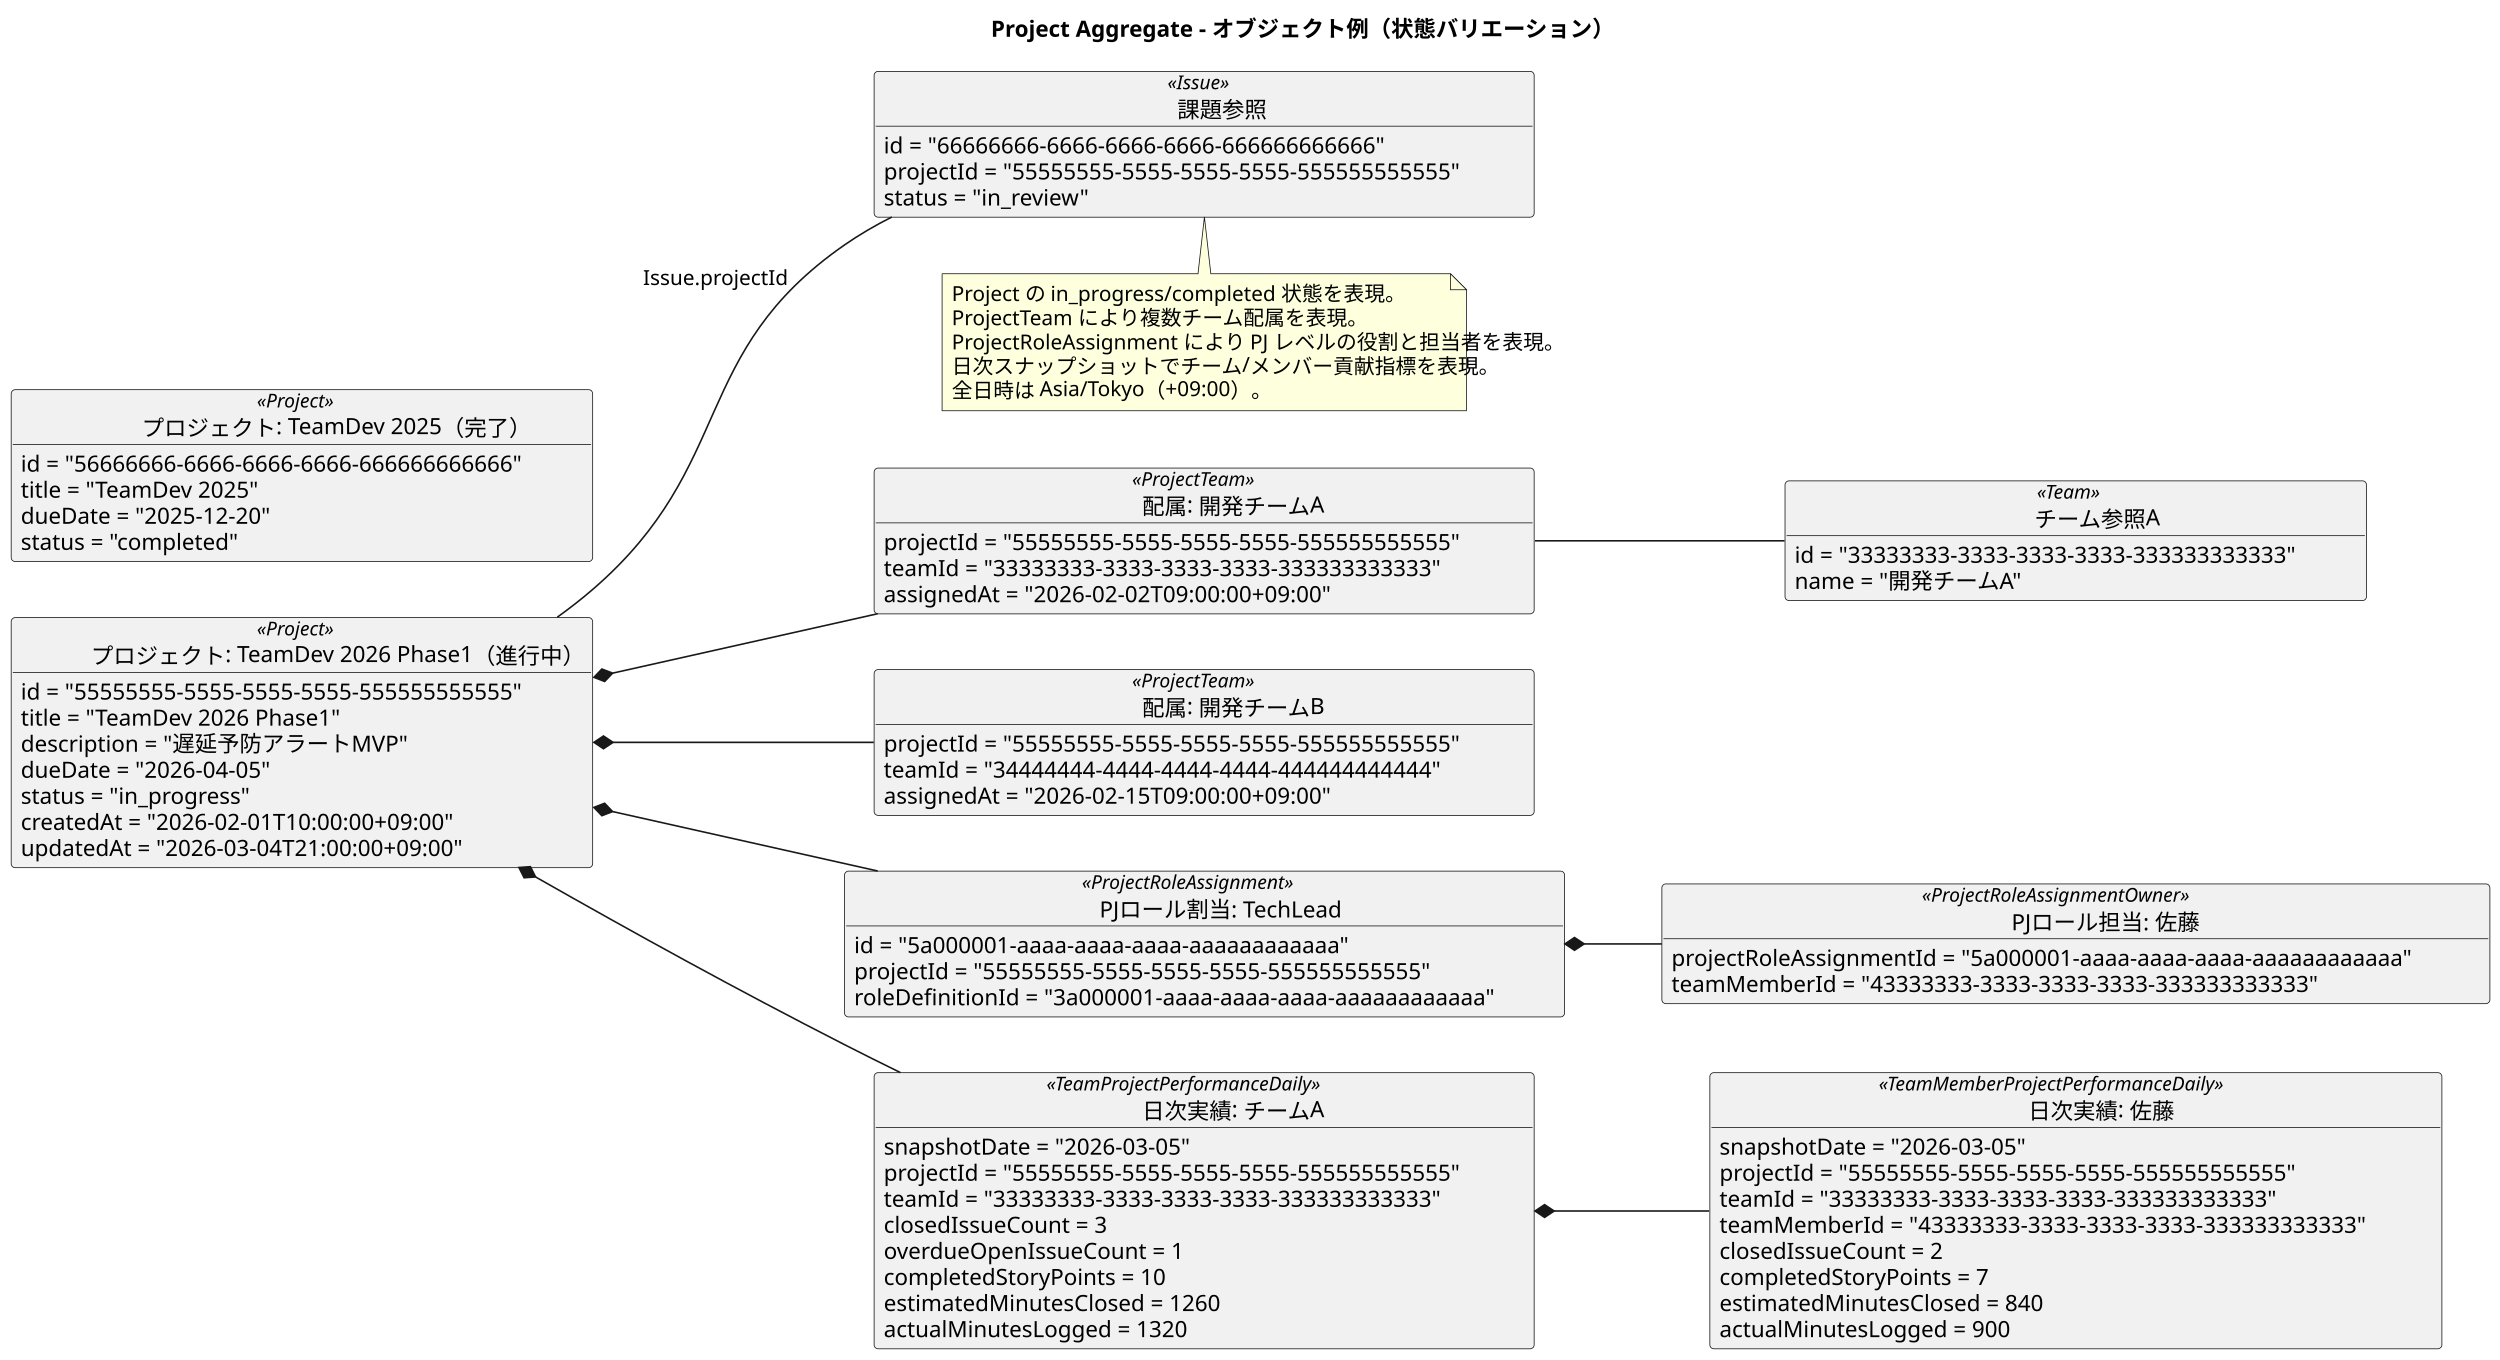
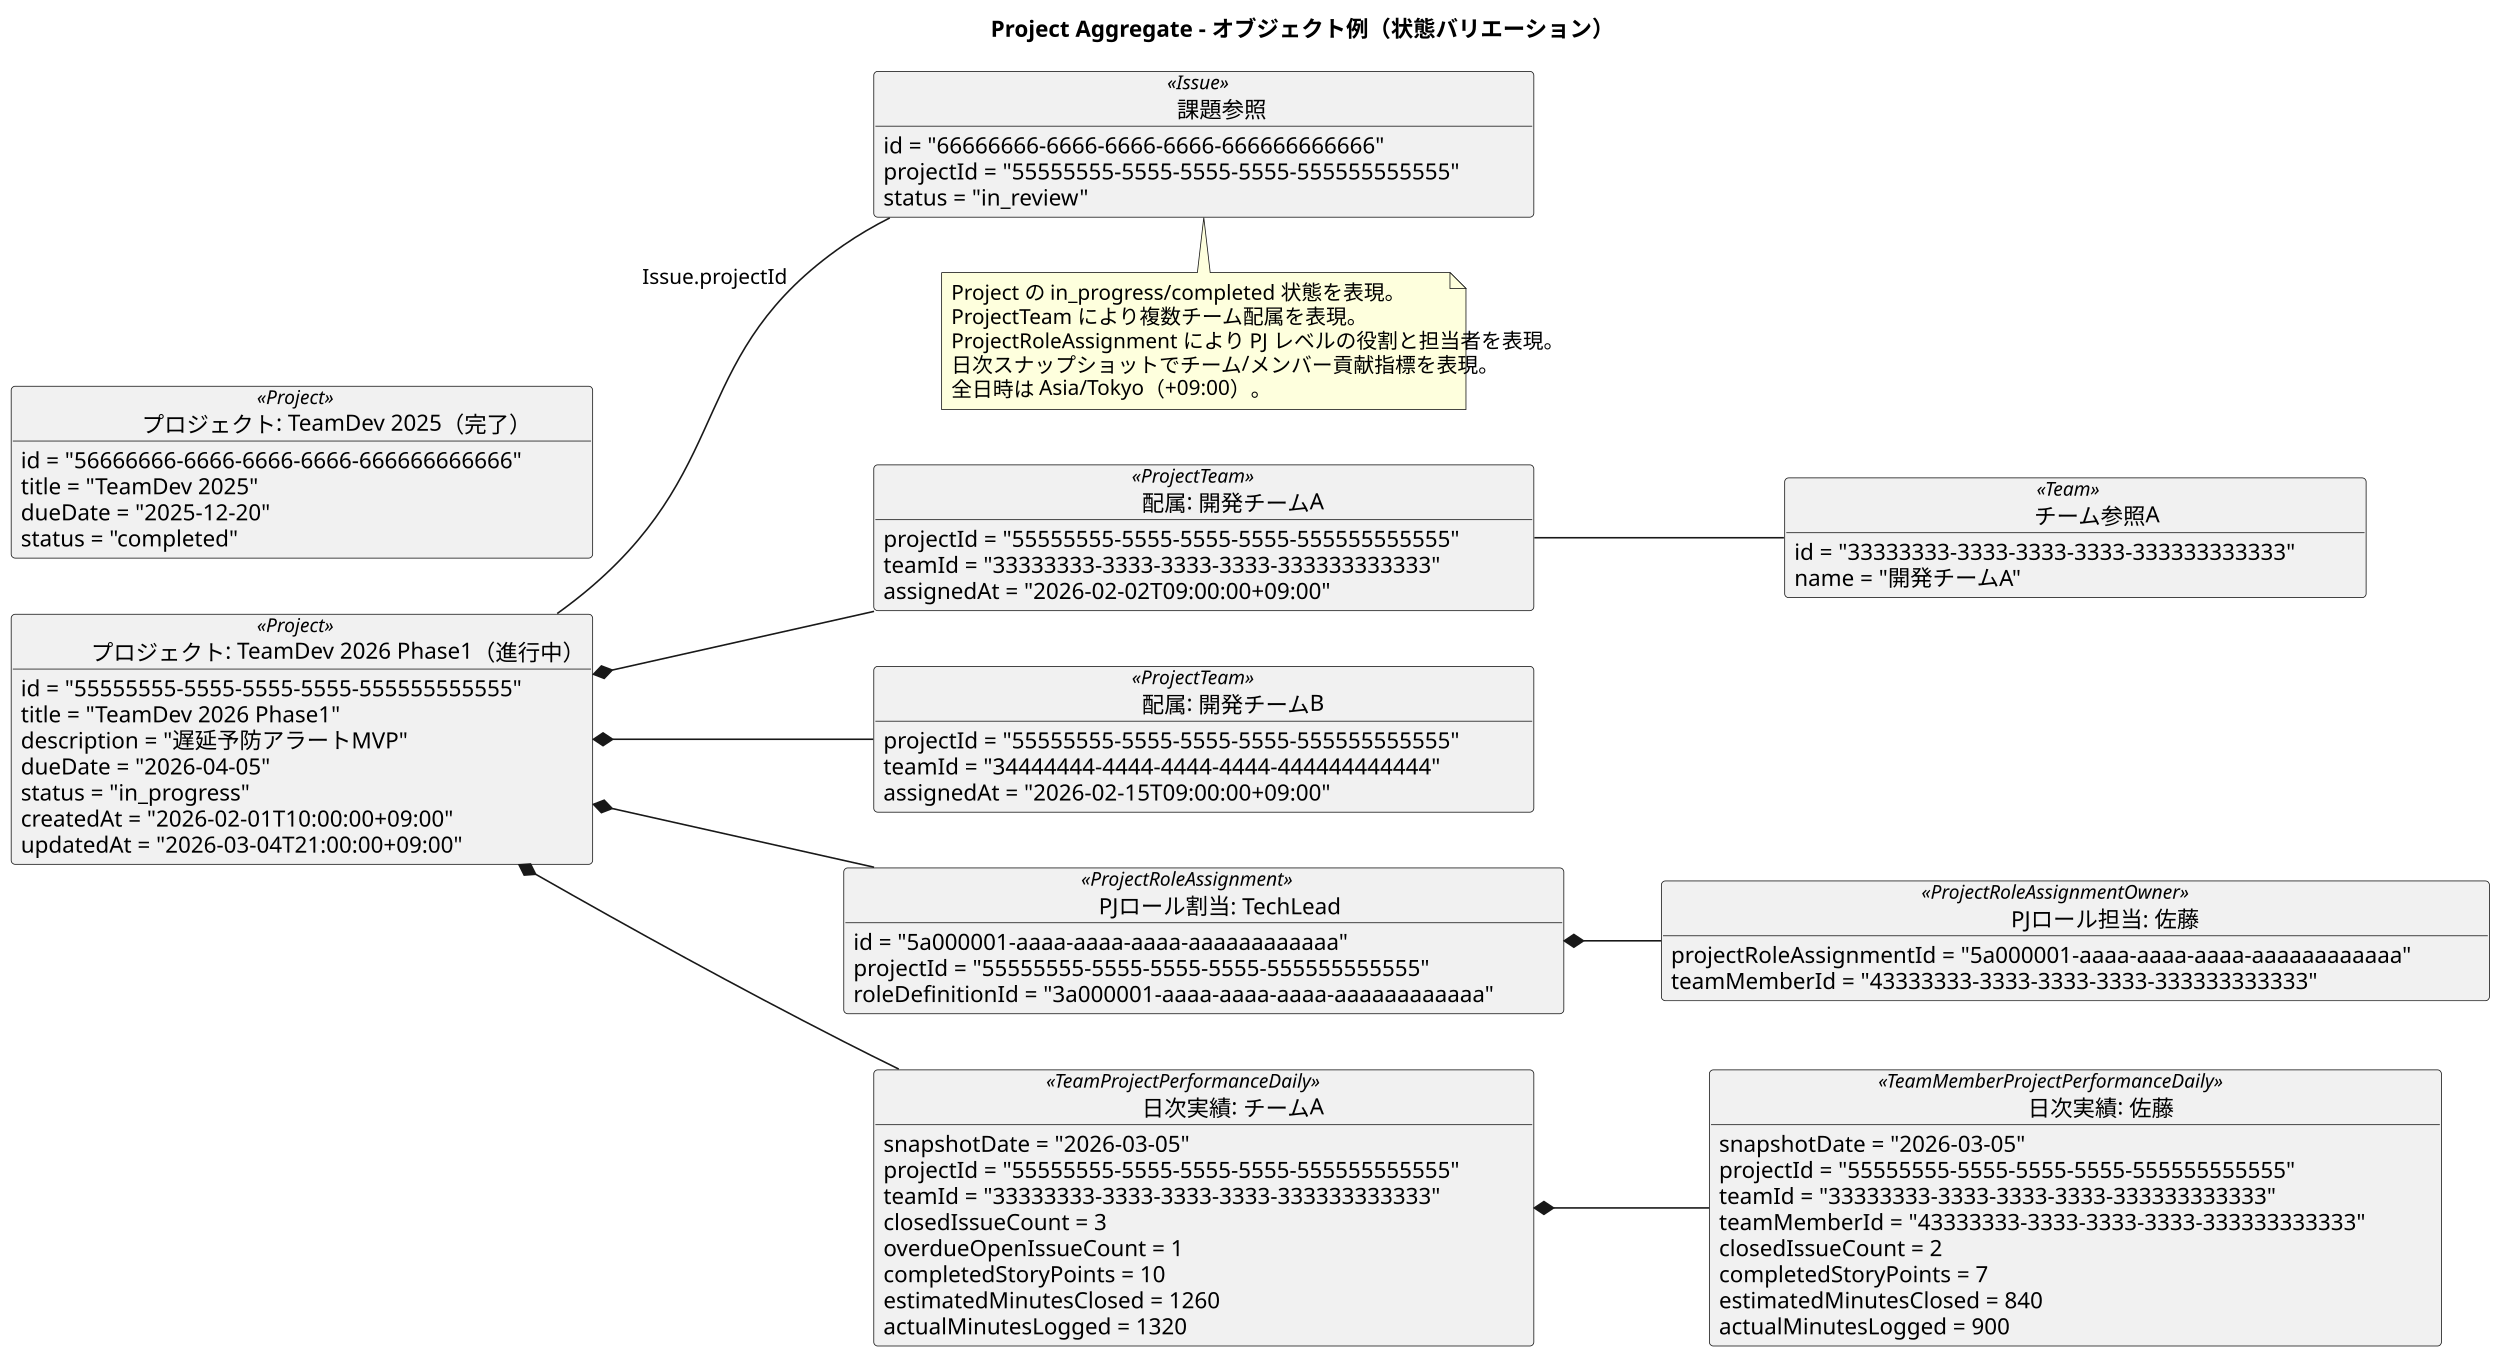
- <svg xmlns="http://www.w3.org/2000/svg" contentStyleType="text/css" data-diagram-type="CLASS" height="850px" preserveAspectRatio="none" style="width:1563px;height:850px;background:#FFFFFF;" version="1.1" viewBox="0 0 1563 850" width="1563px" zoomAndPan="magnify">
+ <svg xmlns="http://www.w3.org/2000/svg" contentStyleType="text/css" data-diagram-type="CLASS" height="848px" preserveAspectRatio="none" style="width:1563px;height:848px;background:#FFFFFF;" version="1.1" viewBox="0 0 1563 848" width="1563px" zoomAndPan="magnify">
  <defs />
  <g>
    <g class="title" data-source-line="1">
-       <text fill="#000000" font-family="sans-serif" font-size="14" font-weight="bold" lengthAdjust="spacing" textLength="310.659" x="619.511" y="22.995">Project Aggregate - オブジェクト例（状態バリエーション）</text>
+       <text fill="#000000" font-family="sans-serif" font-size="14" font-weight="bold" lengthAdjust="spacing" textLength="310.659" x="619.361" y="22.995">Project Aggregate - オブジェクト例（状態バリエーション）</text>
    </g>
    <g class="entity" data-qualified-name="project_in_progress" data-source-line="7" id="ent0002">
-       <rect fill="#F1F1F1" height="156.344" rx="2.5" ry="2.5" style="stroke:#181818;stroke-width:0.5;" width="363.524" x="7" y="386.127" />
-       <text fill="#000000" font-family="sans-serif" font-size="12" font-style="italic" lengthAdjust="spacing" textLength="56.344" x="160.59" y="397.266">«Project»</text>
-       <text fill="#000000" font-family="sans-serif" font-size="14" lengthAdjust="spacing" textLength="263.881" x="56.822" y="415.091">プロジェクト: TeamDev 2026 Phase1（進行中）</text>
-       <line style="stroke:#181818;stroke-width:0.5;" x1="8" x2="369.524" y1="420.393" y2="420.393" />
-       <text fill="#000000" font-family="sans-serif" font-size="14" lengthAdjust="spacing" textLength="351.524" x="13" y="437.388">id = "55555555-5555-5555-5555-555555555555"</text>
-       <text fill="#000000" font-family="sans-serif" font-size="14" lengthAdjust="spacing" textLength="223.18" x="13" y="453.685">title = "TeamDev 2026 Phase1"</text>
-       <text fill="#000000" font-family="sans-serif" font-size="14" lengthAdjust="spacing" textLength="208.66" x="13" y="469.981">description = "遅延予防アラートMVP"</text>
-       <text fill="#000000" font-family="sans-serif" font-size="14" lengthAdjust="spacing" textLength="174.706" x="13" y="486.278">dueDate = "2026-04-05"</text>
-       <text fill="#000000" font-family="sans-serif" font-size="14" lengthAdjust="spacing" textLength="157.343" x="13" y="502.575">status = "in_progress"</text>
-       <text fill="#000000" font-family="sans-serif" font-size="14" lengthAdjust="spacing" textLength="307.077" x="13" y="518.872">createdAt = "2026-02-01T10:00:00+09:00"</text>
-       <text fill="#000000" font-family="sans-serif" font-size="14" lengthAdjust="spacing" textLength="311.657" x="13" y="535.169">updatedAt = "2026-03-04T21:00:00+09:00"</text>
+       <rect fill="#F1F1F1" height="156.344" rx="2.5" ry="2.5" style="stroke:#181818;stroke-width:0.5;" width="363.524" x="7" y="384.037" />
+       <text fill="#000000" font-family="sans-serif" font-size="12" font-style="italic" lengthAdjust="spacing" textLength="56.344" x="160.59" y="395.176">«Project»</text>
+       <text fill="#000000" font-family="sans-serif" font-size="14" lengthAdjust="spacing" textLength="263.881" x="56.822" y="413.001">プロジェクト: TeamDev 2026 Phase1（進行中）</text>
+       <line style="stroke:#181818;stroke-width:0.5;" x1="8" x2="369.524" y1="418.303" y2="418.303" />
+       <text fill="#000000" font-family="sans-serif" font-size="14" lengthAdjust="spacing" textLength="351.524" x="13" y="435.298">id = "55555555-5555-5555-5555-555555555555"</text>
+       <text fill="#000000" font-family="sans-serif" font-size="14" lengthAdjust="spacing" textLength="223.18" x="13" y="451.595">title = "TeamDev 2026 Phase1"</text>
+       <text fill="#000000" font-family="sans-serif" font-size="14" lengthAdjust="spacing" textLength="208.66" x="13" y="467.891">description = "遅延予防アラートMVP"</text>
+       <text fill="#000000" font-family="sans-serif" font-size="14" lengthAdjust="spacing" textLength="174.706" x="13" y="484.188">dueDate = "2026-04-05"</text>
+       <text fill="#000000" font-family="sans-serif" font-size="14" lengthAdjust="spacing" textLength="157.343" x="13" y="500.485">status = "in_progress"</text>
+       <text fill="#000000" font-family="sans-serif" font-size="14" lengthAdjust="spacing" textLength="307.077" x="13" y="516.782">createdAt = "2026-02-01T10:00:00+09:00"</text>
+       <text fill="#000000" font-family="sans-serif" font-size="14" lengthAdjust="spacing" textLength="311.657" x="13" y="533.079">updatedAt = "2026-03-04T21:00:00+09:00"</text>
    </g>
    <g class="entity" data-qualified-name="project_completed" data-source-line="17" id="ent0003">
-       <rect fill="#F1F1F1" height="107.453" rx="2.5" ry="2.5" style="stroke:#181818;stroke-width:0.5;" width="363.524" x="7" y="243.627" />
-       <text fill="#000000" font-family="sans-serif" font-size="12" font-style="italic" lengthAdjust="spacing" textLength="56.344" x="160.59" y="254.766">«Project»</text>
-       <text fill="#000000" font-family="sans-serif" font-size="14" lengthAdjust="spacing" textLength="200.32" x="88.602" y="272.591">プロジェクト: TeamDev 2025（完了）</text>
-       <line style="stroke:#181818;stroke-width:0.5;" x1="8" x2="369.524" y1="277.893" y2="277.893" />
-       <text fill="#000000" font-family="sans-serif" font-size="14" lengthAdjust="spacing" textLength="351.524" x="13" y="294.888">id = "56666666-6666-6666-6666-666666666666"</text>
-       <text fill="#000000" font-family="sans-serif" font-size="14" lengthAdjust="spacing" textLength="168.02" x="13" y="311.185">title = "TeamDev 2025"</text>
-       <text fill="#000000" font-family="sans-serif" font-size="14" lengthAdjust="spacing" textLength="174.706" x="13" y="327.481">dueDate = "2025-12-20"</text>
-       <text fill="#000000" font-family="sans-serif" font-size="14" lengthAdjust="spacing" textLength="150.808" x="13" y="343.778">status = "completed"</text>
+       <rect fill="#F1F1F1" height="107.453" rx="2.5" ry="2.5" style="stroke:#181818;stroke-width:0.5;" width="363.524" x="7" y="241.477" />
+       <text fill="#000000" font-family="sans-serif" font-size="12" font-style="italic" lengthAdjust="spacing" textLength="56.344" x="160.59" y="252.616">«Project»</text>
+       <text fill="#000000" font-family="sans-serif" font-size="14" lengthAdjust="spacing" textLength="200.32" x="88.602" y="270.441">プロジェクト: TeamDev 2025（完了）</text>
+       <line style="stroke:#181818;stroke-width:0.5;" x1="8" x2="369.524" y1="275.743" y2="275.743" />
+       <text fill="#000000" font-family="sans-serif" font-size="14" lengthAdjust="spacing" textLength="351.524" x="13" y="292.738">id = "56666666-6666-6666-6666-666666666666"</text>
+       <text fill="#000000" font-family="sans-serif" font-size="14" lengthAdjust="spacing" textLength="168.02" x="13" y="309.035">title = "TeamDev 2025"</text>
+       <text fill="#000000" font-family="sans-serif" font-size="14" lengthAdjust="spacing" textLength="174.706" x="13" y="325.331">dueDate = "2025-12-20"</text>
+       <text fill="#000000" font-family="sans-serif" font-size="14" lengthAdjust="spacing" textLength="150.808" x="13" y="341.628">status = "completed"</text>
    </g>
    <g class="entity" data-qualified-name="project_team_a" data-source-line="24" id="ent0004">
-       <rect fill="#F1F1F1" height="91.156" rx="2.5" ry="2.5" style="stroke:#181818;stroke-width:0.5;" width="412.661" x="546.5" y="292.627" />
-       <text fill="#000000" font-family="sans-serif" font-size="12" font-style="italic" lengthAdjust="spacing" textLength="90.1" x="707.781" y="303.766">«ProjectTeam»</text>
-       <text fill="#000000" font-family="sans-serif" font-size="14" lengthAdjust="spacing" textLength="77.554" x="714.054" y="321.591">配属: 開発チームA</text>
-       <line style="stroke:#181818;stroke-width:0.5;" x1="547.5" x2="958.161" y1="326.893" y2="326.893" />
-       <text fill="#000000" font-family="sans-serif" font-size="14" lengthAdjust="spacing" textLength="400.661" x="552.5" y="343.888">projectId = "55555555-5555-5555-5555-555555555555"</text>
-       <text fill="#000000" font-family="sans-serif" font-size="14" lengthAdjust="spacing" textLength="388.083" x="552.5" y="360.185">teamId = "33333333-3333-3333-3333-333333333333"</text>
-       <text fill="#000000" font-family="sans-serif" font-size="14" lengthAdjust="spacing" textLength="315.759" x="552.5" y="376.481">assignedAt = "2026-02-02T09:00:00+09:00"</text>
+       <rect fill="#F1F1F1" height="91.156" rx="2.5" ry="2.5" style="stroke:#181818;stroke-width:0.5;" width="412.661" x="546.28" y="290.627" />
+       <text fill="#000000" font-family="sans-serif" font-size="12" font-style="italic" lengthAdjust="spacing" textLength="90.1" x="707.561" y="301.766">«ProjectTeam»</text>
+       <text fill="#000000" font-family="sans-serif" font-size="14" lengthAdjust="spacing" textLength="77.554" x="713.834" y="319.591">配属: 開発チームA</text>
+       <line style="stroke:#181818;stroke-width:0.5;" x1="547.28" x2="957.941" y1="324.893" y2="324.893" />
+       <text fill="#000000" font-family="sans-serif" font-size="14" lengthAdjust="spacing" textLength="400.661" x="552.28" y="341.888">projectId = "55555555-5555-5555-5555-555555555555"</text>
+       <text fill="#000000" font-family="sans-serif" font-size="14" lengthAdjust="spacing" textLength="388.083" x="552.28" y="358.185">teamId = "33333333-3333-3333-3333-333333333333"</text>
+       <text fill="#000000" font-family="sans-serif" font-size="14" lengthAdjust="spacing" textLength="315.759" x="552.28" y="374.481">assignedAt = "2026-02-02T09:00:00+09:00"</text>
    </g>
    <g class="entity" data-qualified-name="project_team_b" data-source-line="30" id="ent0005">
-       <rect fill="#F1F1F1" height="91.156" rx="2.5" ry="2.5" style="stroke:#181818;stroke-width:0.5;" width="412.661" x="546.5" y="418.627" />
-       <text fill="#000000" font-family="sans-serif" font-size="12" font-style="italic" lengthAdjust="spacing" textLength="90.1" x="707.781" y="429.766">«ProjectTeam»</text>
-       <text fill="#000000" font-family="sans-serif" font-size="14" lengthAdjust="spacing" textLength="77.581" x="714.04" y="447.591">配属: 開発チームB</text>
-       <line style="stroke:#181818;stroke-width:0.5;" x1="547.5" x2="958.161" y1="452.893" y2="452.893" />
-       <text fill="#000000" font-family="sans-serif" font-size="14" lengthAdjust="spacing" textLength="400.661" x="552.5" y="469.888">projectId = "55555555-5555-5555-5555-555555555555"</text>
-       <text fill="#000000" font-family="sans-serif" font-size="14" lengthAdjust="spacing" textLength="388.083" x="552.5" y="486.185">teamId = "34444444-4444-4444-4444-444444444444"</text>
-       <text fill="#000000" font-family="sans-serif" font-size="14" lengthAdjust="spacing" textLength="315.759" x="552.5" y="502.481">assignedAt = "2026-02-15T09:00:00+09:00"</text>
+       <rect fill="#F1F1F1" height="91.156" rx="2.5" ry="2.5" style="stroke:#181818;stroke-width:0.5;" width="412.661" x="546.28" y="416.627" />
+       <text fill="#000000" font-family="sans-serif" font-size="12" font-style="italic" lengthAdjust="spacing" textLength="90.1" x="707.561" y="427.766">«ProjectTeam»</text>
+       <text fill="#000000" font-family="sans-serif" font-size="14" lengthAdjust="spacing" textLength="77.581" x="713.82" y="445.591">配属: 開発チームB</text>
+       <line style="stroke:#181818;stroke-width:0.5;" x1="547.28" x2="957.941" y1="450.893" y2="450.893" />
+       <text fill="#000000" font-family="sans-serif" font-size="14" lengthAdjust="spacing" textLength="400.661" x="552.28" y="467.888">projectId = "55555555-5555-5555-5555-555555555555"</text>
+       <text fill="#000000" font-family="sans-serif" font-size="14" lengthAdjust="spacing" textLength="388.083" x="552.28" y="484.185">teamId = "34444444-4444-4444-4444-444444444444"</text>
+       <text fill="#000000" font-family="sans-serif" font-size="14" lengthAdjust="spacing" textLength="315.759" x="552.28" y="500.481">assignedAt = "2026-02-15T09:00:00+09:00"</text>
    </g>
    <g class="entity" data-qualified-name="project_role_techlead" data-source-line="36" id="ent0006">
-       <rect fill="#F1F1F1" height="91.156" rx="2.5" ry="2.5" style="stroke:#181818;stroke-width:0.5;" width="450.177" x="528" y="544.627" />
-       <text fill="#000000" font-family="sans-serif" font-size="12" font-style="italic" lengthAdjust="spacing" textLength="153.393" x="676.392" y="555.766">«ProjectRoleAssignment»</text>
-       <text fill="#000000" font-family="sans-serif" font-size="14" lengthAdjust="spacing" textLength="131.359" x="687.409" y="573.591">PJロール割当: TechLead</text>
-       <line style="stroke:#181818;stroke-width:0.5;" x1="529" x2="977.177" y1="578.893" y2="578.893" />
-       <text fill="#000000" font-family="sans-serif" font-size="14" lengthAdjust="spacing" textLength="343.321" x="534" y="595.888">id = "5a000001-aaaa-aaaa-aaaa-aaaaaaaaaaaa"</text>
-       <text fill="#000000" font-family="sans-serif" font-size="14" lengthAdjust="spacing" textLength="400.661" x="534" y="612.185">projectId = "55555555-5555-5555-5555-555555555555"</text>
-       <text fill="#000000" font-family="sans-serif" font-size="14" lengthAdjust="spacing" textLength="438.177" x="534" y="628.481">roleDefinitionId = "3a000001-aaaa-aaaa-aaaa-aaaaaaaaaaaa"</text>
+       <rect fill="#F1F1F1" height="91.156" rx="2.5" ry="2.5" style="stroke:#181818;stroke-width:0.5;" width="450.177" x="527.52" y="542.627" />
+       <text fill="#000000" font-family="sans-serif" font-size="12" font-style="italic" lengthAdjust="spacing" textLength="153.393" x="675.912" y="553.766">«ProjectRoleAssignment»</text>
+       <text fill="#000000" font-family="sans-serif" font-size="14" lengthAdjust="spacing" textLength="131.359" x="686.929" y="571.591">PJロール割当: TechLead</text>
+       <line style="stroke:#181818;stroke-width:0.5;" x1="528.52" x2="976.697" y1="576.893" y2="576.893" />
+       <text fill="#000000" font-family="sans-serif" font-size="14" lengthAdjust="spacing" textLength="343.321" x="533.52" y="593.888">id = "5a000001-aaaa-aaaa-aaaa-aaaaaaaaaaaa"</text>
+       <text fill="#000000" font-family="sans-serif" font-size="14" lengthAdjust="spacing" textLength="400.661" x="533.52" y="610.185">projectId = "55555555-5555-5555-5555-555555555555"</text>
+       <text fill="#000000" font-family="sans-serif" font-size="14" lengthAdjust="spacing" textLength="438.177" x="533.52" y="626.481">roleDefinitionId = "3a000001-aaaa-aaaa-aaaa-aaaaaaaaaaaa"</text>
    </g>
    <g class="entity" data-qualified-name="project_role_owner_taro" data-source-line="42" id="ent0007">
-       <rect fill="#F1F1F1" height="74.859" rx="2.5" ry="2.5" style="stroke:#181818;stroke-width:0.5;" width="517.682" x="1039" y="552.627" />
-       <text fill="#000000" font-family="sans-serif" font-size="12" font-style="italic" lengthAdjust="spacing" textLength="192.574" x="1201.554" y="563.766">«ProjectRoleAssignmentOwner»</text>
-       <text fill="#000000" font-family="sans-serif" font-size="14" lengthAdjust="spacing" textLength="80.548" x="1257.567" y="581.591">PJロール担当: 佐藤</text>
-       <line style="stroke:#181818;stroke-width:0.5;" x1="1040" x2="1555.682" y1="586.893" y2="586.893" />
-       <text fill="#000000" font-family="sans-serif" font-size="14" lengthAdjust="spacing" textLength="505.682" x="1045" y="603.888">projectRoleAssignmentId = "5a000001-aaaa-aaaa-aaaa-aaaaaaaaaaaa"</text>
-       <text fill="#000000" font-family="sans-serif" font-size="14" lengthAdjust="spacing" textLength="445.669" x="1045" y="620.185">teamMemberId = "43333333-3333-3333-3333-333333333333"</text>
+       <rect fill="#F1F1F1" height="74.859" rx="2.5" ry="2.5" style="stroke:#181818;stroke-width:0.5;" width="517.682" x="1038.7" y="550.777" />
+       <text fill="#000000" font-family="sans-serif" font-size="12" font-style="italic" lengthAdjust="spacing" textLength="192.574" x="1201.254" y="561.916">«ProjectRoleAssignmentOwner»</text>
+       <text fill="#000000" font-family="sans-serif" font-size="14" lengthAdjust="spacing" textLength="80.548" x="1257.267" y="579.741">PJロール担当: 佐藤</text>
+       <line style="stroke:#181818;stroke-width:0.5;" x1="1039.7" x2="1555.382" y1="585.043" y2="585.043" />
+       <text fill="#000000" font-family="sans-serif" font-size="14" lengthAdjust="spacing" textLength="505.682" x="1044.7" y="602.038">projectRoleAssignmentId = "5a000001-aaaa-aaaa-aaaa-aaaaaaaaaaaa"</text>
+       <text fill="#000000" font-family="sans-serif" font-size="14" lengthAdjust="spacing" textLength="445.669" x="1044.7" y="618.335">teamMemberId = "43333333-3333-3333-3333-333333333333"</text>
    </g>
    <g class="entity" data-qualified-name="perf_team_daily" data-source-line="47" id="ent0008">
-       <rect fill="#F1F1F1" height="172.641" rx="2.5" ry="2.5" style="stroke:#181818;stroke-width:0.5;" width="412.661" x="546.5" y="670.627" />
-       <text fill="#000000" font-family="sans-serif" font-size="12" font-style="italic" lengthAdjust="spacing" textLength="197.144" x="654.258" y="681.766">«TeamProjectPerformanceDaily»</text>
-       <text fill="#000000" font-family="sans-serif" font-size="14" lengthAdjust="spacing" textLength="77.554" x="714.054" y="699.591">日次実績: チームA</text>
-       <line style="stroke:#181818;stroke-width:0.5;" x1="547.5" x2="958.161" y1="704.893" y2="704.893" />
-       <text fill="#000000" font-family="sans-serif" font-size="14" lengthAdjust="spacing" textLength="212.188" x="552.5" y="721.888">snapshotDate = "2026-03-05"</text>
-       <text fill="#000000" font-family="sans-serif" font-size="14" lengthAdjust="spacing" textLength="400.661" x="552.5" y="738.185">projectId = "55555555-5555-5555-5555-555555555555"</text>
-       <text fill="#000000" font-family="sans-serif" font-size="14" lengthAdjust="spacing" textLength="388.083" x="552.5" y="754.481">teamId = "33333333-3333-3333-3333-333333333333"</text>
-       <text fill="#000000" font-family="sans-serif" font-size="14" lengthAdjust="spacing" textLength="152.264" x="552.5" y="770.778">closedIssueCount = 3</text>
-       <text fill="#000000" font-family="sans-serif" font-size="14" lengthAdjust="spacing" textLength="202.303" x="552.5" y="787.075">overdueOpenIssueCount = 1</text>
-       <text fill="#000000" font-family="sans-serif" font-size="14" lengthAdjust="spacing" textLength="192.261" x="552.5" y="803.372">completedStoryPoints = 10</text>
-       <text fill="#000000" font-family="sans-serif" font-size="14" lengthAdjust="spacing" textLength="228.888" x="552.5" y="819.669">estimatedMinutesClosed = 1260</text>
-       <text fill="#000000" font-family="sans-serif" font-size="14" lengthAdjust="spacing" textLength="206.117" x="552.5" y="835.966">actualMinutesLogged = 1320</text>
+       <rect fill="#F1F1F1" height="172.641" rx="2.5" ry="2.5" style="stroke:#181818;stroke-width:0.5;" width="412.661" x="546.28" y="668.887" />
+       <text fill="#000000" font-family="sans-serif" font-size="12" font-style="italic" lengthAdjust="spacing" textLength="197.144" x="654.038" y="680.026">«TeamProjectPerformanceDaily»</text>
+       <text fill="#000000" font-family="sans-serif" font-size="14" lengthAdjust="spacing" textLength="77.554" x="713.834" y="697.851">日次実績: チームA</text>
+       <line style="stroke:#181818;stroke-width:0.5;" x1="547.28" x2="957.941" y1="703.153" y2="703.153" />
+       <text fill="#000000" font-family="sans-serif" font-size="14" lengthAdjust="spacing" textLength="212.188" x="552.28" y="720.148">snapshotDate = "2026-03-05"</text>
+       <text fill="#000000" font-family="sans-serif" font-size="14" lengthAdjust="spacing" textLength="400.661" x="552.28" y="736.445">projectId = "55555555-5555-5555-5555-555555555555"</text>
+       <text fill="#000000" font-family="sans-serif" font-size="14" lengthAdjust="spacing" textLength="388.083" x="552.28" y="752.741">teamId = "33333333-3333-3333-3333-333333333333"</text>
+       <text fill="#000000" font-family="sans-serif" font-size="14" lengthAdjust="spacing" textLength="152.264" x="552.28" y="769.038">closedIssueCount = 3</text>
+       <text fill="#000000" font-family="sans-serif" font-size="14" lengthAdjust="spacing" textLength="202.303" x="552.28" y="785.335">overdueOpenIssueCount = 1</text>
+       <text fill="#000000" font-family="sans-serif" font-size="14" lengthAdjust="spacing" textLength="192.261" x="552.28" y="801.632">completedStoryPoints = 10</text>
+       <text fill="#000000" font-family="sans-serif" font-size="14" lengthAdjust="spacing" textLength="228.888" x="552.28" y="817.929">estimatedMinutesClosed = 1260</text>
+       <text fill="#000000" font-family="sans-serif" font-size="14" lengthAdjust="spacing" textLength="206.117" x="552.28" y="834.226">actualMinutesLogged = 1320</text>
    </g>
    <g class="entity" data-qualified-name="perf_member_daily" data-source-line="58" id="ent0009">
-       <rect fill="#F1F1F1" height="172.641" rx="2.5" ry="2.5" style="stroke:#181818;stroke-width:0.5;" width="457.669" x="1069" y="670.627" />
-       <text fill="#000000" font-family="sans-serif" font-size="12" font-style="italic" lengthAdjust="spacing" textLength="246.504" x="1174.582" y="681.766">«TeamMemberProjectPerformanceDaily»</text>
-       <text fill="#000000" font-family="sans-serif" font-size="14" lengthAdjust="spacing" textLength="59.575" x="1268.047" y="699.591">日次実績: 佐藤</text>
-       <line style="stroke:#181818;stroke-width:0.5;" x1="1070" x2="1525.669" y1="704.893" y2="704.893" />
-       <text fill="#000000" font-family="sans-serif" font-size="14" lengthAdjust="spacing" textLength="212.188" x="1075" y="721.888">snapshotDate = "2026-03-05"</text>
-       <text fill="#000000" font-family="sans-serif" font-size="14" lengthAdjust="spacing" textLength="400.661" x="1075" y="738.185">projectId = "55555555-5555-5555-5555-555555555555"</text>
-       <text fill="#000000" font-family="sans-serif" font-size="14" lengthAdjust="spacing" textLength="388.083" x="1075" y="754.481">teamId = "33333333-3333-3333-3333-333333333333"</text>
-       <text fill="#000000" font-family="sans-serif" font-size="14" lengthAdjust="spacing" textLength="445.669" x="1075" y="770.778">teamMemberId = "43333333-3333-3333-3333-333333333333"</text>
-       <text fill="#000000" font-family="sans-serif" font-size="14" lengthAdjust="spacing" textLength="152.264" x="1075" y="787.075">closedIssueCount = 2</text>
-       <text fill="#000000" font-family="sans-serif" font-size="14" lengthAdjust="spacing" textLength="183.353" x="1075" y="803.372">completedStoryPoints = 7</text>
-       <text fill="#000000" font-family="sans-serif" font-size="14" lengthAdjust="spacing" textLength="219.981" x="1075" y="819.669">estimatedMinutesClosed = 840</text>
-       <text fill="#000000" font-family="sans-serif" font-size="14" lengthAdjust="spacing" textLength="197.21" x="1075" y="835.966">actualMinutesLogged = 900</text>
+       <rect fill="#F1F1F1" height="172.641" rx="2.5" ry="2.5" style="stroke:#181818;stroke-width:0.5;" width="457.669" x="1068.71" y="668.887" />
+       <text fill="#000000" font-family="sans-serif" font-size="12" font-style="italic" lengthAdjust="spacing" textLength="246.504" x="1174.293" y="680.026">«TeamMemberProjectPerformanceDaily»</text>
+       <text fill="#000000" font-family="sans-serif" font-size="14" lengthAdjust="spacing" textLength="59.575" x="1267.757" y="697.851">日次実績: 佐藤</text>
+       <line style="stroke:#181818;stroke-width:0.5;" x1="1069.71" x2="1525.379" y1="703.153" y2="703.153" />
+       <text fill="#000000" font-family="sans-serif" font-size="14" lengthAdjust="spacing" textLength="212.188" x="1074.71" y="720.148">snapshotDate = "2026-03-05"</text>
+       <text fill="#000000" font-family="sans-serif" font-size="14" lengthAdjust="spacing" textLength="400.661" x="1074.71" y="736.445">projectId = "55555555-5555-5555-5555-555555555555"</text>
+       <text fill="#000000" font-family="sans-serif" font-size="14" lengthAdjust="spacing" textLength="388.083" x="1074.71" y="752.741">teamId = "33333333-3333-3333-3333-333333333333"</text>
+       <text fill="#000000" font-family="sans-serif" font-size="14" lengthAdjust="spacing" textLength="445.669" x="1074.71" y="769.038">teamMemberId = "43333333-3333-3333-3333-333333333333"</text>
+       <text fill="#000000" font-family="sans-serif" font-size="14" lengthAdjust="spacing" textLength="152.264" x="1074.71" y="785.335">closedIssueCount = 2</text>
+       <text fill="#000000" font-family="sans-serif" font-size="14" lengthAdjust="spacing" textLength="183.353" x="1074.71" y="801.632">completedStoryPoints = 7</text>
+       <text fill="#000000" font-family="sans-serif" font-size="14" lengthAdjust="spacing" textLength="219.981" x="1074.71" y="817.929">estimatedMinutesClosed = 840</text>
+       <text fill="#000000" font-family="sans-serif" font-size="14" lengthAdjust="spacing" textLength="197.21" x="1074.71" y="834.226">actualMinutesLogged = 900</text>
    </g>
    <g class="entity" data-qualified-name="team_a" data-source-line="69" id="ent0010">
-       <rect fill="#F1F1F1" height="74.859" rx="2.5" ry="2.5" style="stroke:#181818;stroke-width:0.5;" width="363.524" x="1116" y="300.627" />
-       <text fill="#000000" font-family="sans-serif" font-size="12" font-style="italic" lengthAdjust="spacing" textLength="48.568" x="1273.478" y="311.766">«Team»</text>
-       <text fill="#000000" font-family="sans-serif" font-size="14" lengthAdjust="spacing" textLength="51.584" x="1271.97" y="329.591">チーム参照A</text>
-       <line style="stroke:#181818;stroke-width:0.5;" x1="1117" x2="1478.524" y1="334.893" y2="334.893" />
-       <text fill="#000000" font-family="sans-serif" font-size="14" lengthAdjust="spacing" textLength="351.524" x="1122" y="351.888">id = "33333333-3333-3333-3333-333333333333"</text>
-       <text fill="#000000" font-family="sans-serif" font-size="14" lengthAdjust="spacing" textLength="124.797" x="1122" y="368.185">name = "開発チームA"</text>
+       <rect fill="#F1F1F1" height="74.859" rx="2.5" ry="2.5" style="stroke:#181818;stroke-width:0.5;" width="363.524" x="1115.78" y="298.777" />
+       <text fill="#000000" font-family="sans-serif" font-size="12" font-style="italic" lengthAdjust="spacing" textLength="48.568" x="1273.258" y="309.916">«Team»</text>
+       <text fill="#000000" font-family="sans-serif" font-size="14" lengthAdjust="spacing" textLength="51.584" x="1271.75" y="327.741">チーム参照A</text>
+       <line style="stroke:#181818;stroke-width:0.5;" x1="1116.78" x2="1478.304" y1="333.043" y2="333.043" />
+       <text fill="#000000" font-family="sans-serif" font-size="14" lengthAdjust="spacing" textLength="351.524" x="1121.78" y="350.038">id = "33333333-3333-3333-3333-333333333333"</text>
+       <text fill="#000000" font-family="sans-serif" font-size="14" lengthAdjust="spacing" textLength="124.797" x="1121.78" y="366.335">name = "開発チームA"</text>
    </g>
    <g class="entity" data-qualified-name="issue_ref" data-source-line="74" id="ent0011">
-       <rect fill="#F1F1F1" height="91.156" rx="2.5" ry="2.5" style="stroke:#181818;stroke-width:0.5;" width="412.661" x="546.5" y="44.627" />
-       <text fill="#000000" font-family="sans-serif" font-size="12" font-style="italic" lengthAdjust="spacing" textLength="45.844" x="729.909" y="55.766">«Issue»</text>
-       <text fill="#000000" font-family="sans-serif" font-size="14" lengthAdjust="spacing" textLength="33.605" x="736.028" y="73.591">課題参照</text>
-       <line style="stroke:#181818;stroke-width:0.5;" x1="547.5" x2="958.161" y1="78.893" y2="78.893" />
-       <text fill="#000000" font-family="sans-serif" font-size="14" lengthAdjust="spacing" textLength="351.524" x="552.5" y="95.888">id = "66666666-6666-6666-6666-666666666666"</text>
-       <text fill="#000000" font-family="sans-serif" font-size="14" lengthAdjust="spacing" textLength="400.661" x="552.5" y="112.185">projectId = "55555555-5555-5555-5555-555555555555"</text>
-       <text fill="#000000" font-family="sans-serif" font-size="14" lengthAdjust="spacing" textLength="142.898" x="552.5" y="128.481">status = "in_review"</text>
+       <rect fill="#F1F1F1" height="91.156" rx="2.5" ry="2.5" style="stroke:#181818;stroke-width:0.5;" width="412.661" x="546.28" y="44.627" />
+       <text fill="#000000" font-family="sans-serif" font-size="12" font-style="italic" lengthAdjust="spacing" textLength="45.844" x="729.689" y="55.766">«Issue»</text>
+       <text fill="#000000" font-family="sans-serif" font-size="14" lengthAdjust="spacing" textLength="33.605" x="735.808" y="73.591">課題参照</text>
+       <line style="stroke:#181818;stroke-width:0.5;" x1="547.28" x2="957.941" y1="78.893" y2="78.893" />
+       <text fill="#000000" font-family="sans-serif" font-size="14" lengthAdjust="spacing" textLength="351.524" x="552.28" y="95.888">id = "66666666-6666-6666-6666-666666666666"</text>
+       <text fill="#000000" font-family="sans-serif" font-size="14" lengthAdjust="spacing" textLength="400.661" x="552.28" y="112.185">projectId = "55555555-5555-5555-5555-555555555555"</text>
+       <text fill="#000000" font-family="sans-serif" font-size="14" lengthAdjust="spacing" textLength="142.898" x="552.28" y="128.481">status = "in_review"</text>
    </g>
    <g class="entity" data-qualified-name="GMN20" data-source-line="90" id="ent0021">
-       <path d="M589,171.127 L589,256.791 A0,0 0 0 0 589,256.791 L916.82,256.791 A0,0 0 0 0 916.82,256.791 L916.82,181.127 L906.82,171.127 L757,171.127 L753,135.627 L749,171.127 L589,171.127 A0,0 0 0 0 589,171.127" fill="#FEFFDD" style="stroke:#181818;stroke-width:0.5;" />
-       <path d="M906.82,171.127 L906.82,181.127 L916.82,181.127 L906.82,171.127" fill="#FEFFDD" style="stroke:#181818;stroke-width:0.5;" />
-       <text fill="#000000" font-family="sans-serif" font-size="13" lengthAdjust="spacing" textLength="260.394" x="595" y="188.194">Project の in_progress/completed 状態を表現。</text>
-       <text fill="#000000" font-family="sans-serif" font-size="13" lengthAdjust="spacing" textLength="194.911" x="595" y="203.327">ProjectTeam により複数チーム配属を表現。</text>
-       <text fill="#000000" font-family="sans-serif" font-size="13" lengthAdjust="spacing" textLength="306.82" x="595" y="218.459">ProjectRoleAssignment により PJ レベルの役割と担当者を表現。</text>
-       <text fill="#000000" font-family="sans-serif" font-size="13" lengthAdjust="spacing" textLength="207.213" x="595" y="233.592">日次スナップショットでチーム/メンバー貢献指標を表現。</text>
-       <text fill="#000000" font-family="sans-serif" font-size="13" lengthAdjust="spacing" textLength="177.792" x="595" y="248.725">全日時は Asia/Tokyo（+09:00）。</text>
+       <path d="M588.7,170.377 L588.7,256.041 A0,0 0 0 0 588.7,256.041 L916.52,256.041 A0,0 0 0 0 916.52,256.041 L916.52,180.377 L906.52,170.377 L756.61,170.377 L752.61,136.007 L748.61,170.377 L588.7,170.377 A0,0 0 0 0 588.7,170.377" fill="#FEFFDD" style="stroke:#181818;stroke-width:0.5;" />
+       <path d="M906.52,170.377 L906.52,180.377 L916.52,180.377 L906.52,170.377" fill="#FEFFDD" style="stroke:#181818;stroke-width:0.5;" />
+       <text fill="#000000" font-family="sans-serif" font-size="13" lengthAdjust="spacing" textLength="260.394" x="594.7" y="187.444">Project の in_progress/completed 状態を表現。</text>
+       <text fill="#000000" font-family="sans-serif" font-size="13" lengthAdjust="spacing" textLength="194.911" x="594.7" y="202.577">ProjectTeam により複数チーム配属を表現。</text>
+       <text fill="#000000" font-family="sans-serif" font-size="13" lengthAdjust="spacing" textLength="306.82" x="594.7" y="217.709">ProjectRoleAssignment により PJ レベルの役割と担当者を表現。</text>
+       <text fill="#000000" font-family="sans-serif" font-size="13" lengthAdjust="spacing" textLength="207.213" x="594.7" y="232.842">日次スナップショットでチーム/メンバー貢献指標を表現。</text>
+       <text fill="#000000" font-family="sans-serif" font-size="13" lengthAdjust="spacing" textLength="177.792" x="594.7" y="247.975">全日時は Asia/Tokyo（+09:00）。</text>
    </g>
    <g class="link" data-entity-1="ent0002" data-entity-2="ent0004" data-link-type="composition" data-source-line="80" id="lnk12">
-       <path codeLine="80" d="M383.01,420.853 C439.63,408.163 490.74,396.697 548.77,383.687" fill="none" id="project_in_progress-backto-project_team_a" style="stroke:#181818;stroke-width:1;" />
-       <polygon fill="#181818" points="371.3,423.477,378.03,426.068,383.01,420.853,376.28,418.262,371.3,423.477" style="stroke:#181818;stroke-width:1;" />
+       <path codeLine="80" d="M382.729,418.931 C438.689,406.381 489,395.097 546.46,382.217" fill="none" id="project_in_progress-backto-project_team_a" style="stroke:#181818;stroke-width:1;" />
+       <polygon fill="#181818" points="371.02,421.557,377.75,424.147,382.729,418.931,375.999,416.341,371.02,421.557" style="stroke:#181818;stroke-width:1;" />
    </g>
    <g class="link" data-entity-1="ent0002" data-entity-2="ent0005" data-link-type="composition" data-source-line="81" id="lnk13">
-       <path codeLine="81" d="M383.3,464.127 C439.12,464.127 488.97,464.127 546.3,464.127" fill="none" id="project_in_progress-backto-project_team_b" style="stroke:#181818;stroke-width:1;" />
-       <polygon fill="#181818" points="371.3,464.127,377.3,468.127,383.3,464.127,377.3,460.127,371.3,464.127" style="stroke:#181818;stroke-width:1;" />
+       <path codeLine="81" d="M383.02,462.207 C438.82,462.207 488.65,462.207 545.97,462.207" fill="none" id="project_in_progress-backto-project_team_b" style="stroke:#181818;stroke-width:1;" />
+       <polygon fill="#181818" points="371.02,462.207,377.02,466.207,383.02,462.207,377.02,458.207,371.02,462.207" style="stroke:#181818;stroke-width:1;" />
    </g>
    <g class="link" data-entity-1="ent0002" data-entity-2="ent0006" data-link-type="composition" data-source-line="82" id="lnk14">
-       <path codeLine="82" d="M383.01,507.401 C439.63,520.091 490.74,531.557 548.77,544.567" fill="none" id="project_in_progress-backto-project_role_techlead" style="stroke:#181818;stroke-width:1;" />
-       <polygon fill="#181818" points="371.3,504.777,376.28,509.992,383.01,507.401,378.03,502.186,371.3,504.777" style="stroke:#181818;stroke-width:1;" />
+       <path codeLine="82" d="M382.729,505.483 C438.689,518.033 489,529.317 546.46,542.197" fill="none" id="project_in_progress-backto-project_role_techlead" style="stroke:#181818;stroke-width:1;" />
+       <polygon fill="#181818" points="371.02,502.857,375.999,508.073,382.729,505.483,377.75,500.267,371.02,502.857" style="stroke:#181818;stroke-width:1;" />
    </g>
    <g class="link" data-entity-1="ent0002" data-entity-2="ent0008" data-link-type="composition" data-source-line="83" id="lnk15">
-       <path codeLine="83" d="M334.86,548.281 C396.34,583.261 460.04,618.417 528,653.127 C539.36,658.927 551.1,664.787 562.99,670.607" fill="none" id="project_in_progress-backto-perf_team_daily" style="stroke:#181818;stroke-width:1;" />
-       <polygon fill="#181818" points="324.43,542.347,327.667,548.791,334.86,548.281,331.623,541.837,324.43,542.347" style="stroke:#181818;stroke-width:1;" />
+       <path codeLine="83" d="M334.919,546.614 C396.279,581.544 459.76,616.587 527.52,651.207 C538.7,656.917 550.24,662.677 561.93,668.407" fill="none" id="project_in_progress-backto-perf_team_daily" style="stroke:#181818;stroke-width:1;" />
+       <polygon fill="#181818" points="324.49,540.677,327.725,547.121,334.919,546.614,331.683,540.169,324.49,540.677" style="stroke:#181818;stroke-width:1;" />
    </g>
    <g class="link" data-entity-1="ent0008" data-entity-2="ent0009" data-link-type="composition" data-source-line="84" id="lnk16">
-       <path codeLine="84" d="M971.67,757.127 C1007.24,757.127 1032.42,757.127 1068.55,757.127" fill="none" id="perf_team_daily-backto-perf_member_daily" style="stroke:#181818;stroke-width:1;" />
-       <polygon fill="#181818" points="959.67,757.127,965.67,761.127,971.67,757.127,965.67,753.127,959.67,757.127" style="stroke:#181818;stroke-width:1;" />
+       <path codeLine="84" d="M971.26,755.207 C1006.97,755.207 1032.31,755.207 1068.58,755.207" fill="none" id="perf_team_daily-backto-perf_member_daily" style="stroke:#181818;stroke-width:1;" />
+       <polygon fill="#181818" points="959.26,755.207,965.26,759.207,971.26,755.207,965.26,751.207,959.26,755.207" style="stroke:#181818;stroke-width:1;" />
    </g>
    <g class="link" data-entity-1="ent0006" data-entity-2="ent0007" data-link-type="composition" data-source-line="85" id="lnk17">
-       <path codeLine="85" d="M990.39,590.127 C1010.38,590.127 1018.74,590.127 1038.99,590.127" fill="none" id="project_role_techlead-backto-project_role_owner_taro" style="stroke:#181818;stroke-width:1;" />
-       <polygon fill="#181818" points="978.39,590.127,984.39,594.127,990.39,590.127,984.39,586.127,978.39,590.127" style="stroke:#181818;stroke-width:1;" />
+       <path codeLine="85" d="M989.97,588.207 C1009.97,588.207 1018.31,588.207 1038.56,588.207" fill="none" id="project_role_techlead-backto-project_role_owner_taro" style="stroke:#181818;stroke-width:1;" />
+       <polygon fill="#181818" points="977.97,588.207,983.97,592.207,989.97,588.207,983.97,584.207,977.97,588.207" style="stroke:#181818;stroke-width:1;" />
    </g>
    <g class="link" data-entity-1="ent0004" data-entity-2="ent0010" data-link-type="association" data-source-line="86" id="lnk18">
-       <path codeLine="86" d="M959.67,338.127 C1011,338.127 1065.67,338.127 1115.73,338.127" fill="none" id="project_team_a-team_a" style="stroke:#181818;stroke-width:1;" />
+       <path codeLine="86" d="M959.26,336.207 C1010.58,336.207 1065.24,336.207 1115.29,336.207" fill="none" id="project_team_a-team_a" style="stroke:#181818;stroke-width:1;" />
    </g>
    <g class="link" data-entity-1="ent0002" data-entity-2="ent0011" data-link-type="association" data-source-line="87" id="lnk19">
-       <path codeLine="87" d="M348.41,385.877 C356.29,380.217 363.88,374.297 371,368.127 C460.43,290.657 430.82,220.627 528,153.127 C537.29,146.677 547.23,140.877 557.56,135.677" fill="none" id="project_in_progress-issue_ref" style="stroke:#181818;stroke-width:1;" />
-       <text fill="#000000" font-family="sans-serif" font-size="13" lengthAdjust="spacing" textLength="95.24" x="402" y="178.194">Issue.projectId</text>
+       <path codeLine="87" d="M348.37,383.587 C356.09,378.037 363.53,372.247 370.52,366.207 C459.56,289.377 430.78,220.077 527.52,153.207 C536.58,146.947 546.25,141.307 556.3,136.217" fill="none" id="project_in_progress-issue_ref" style="stroke:#181818;stroke-width:1;" />
+       <text fill="#000000" font-family="sans-serif" font-size="13" lengthAdjust="spacing" textLength="95.24" x="401.52" y="177.514">Issue.projectId</text>
    </g>
  </g>
</svg>
